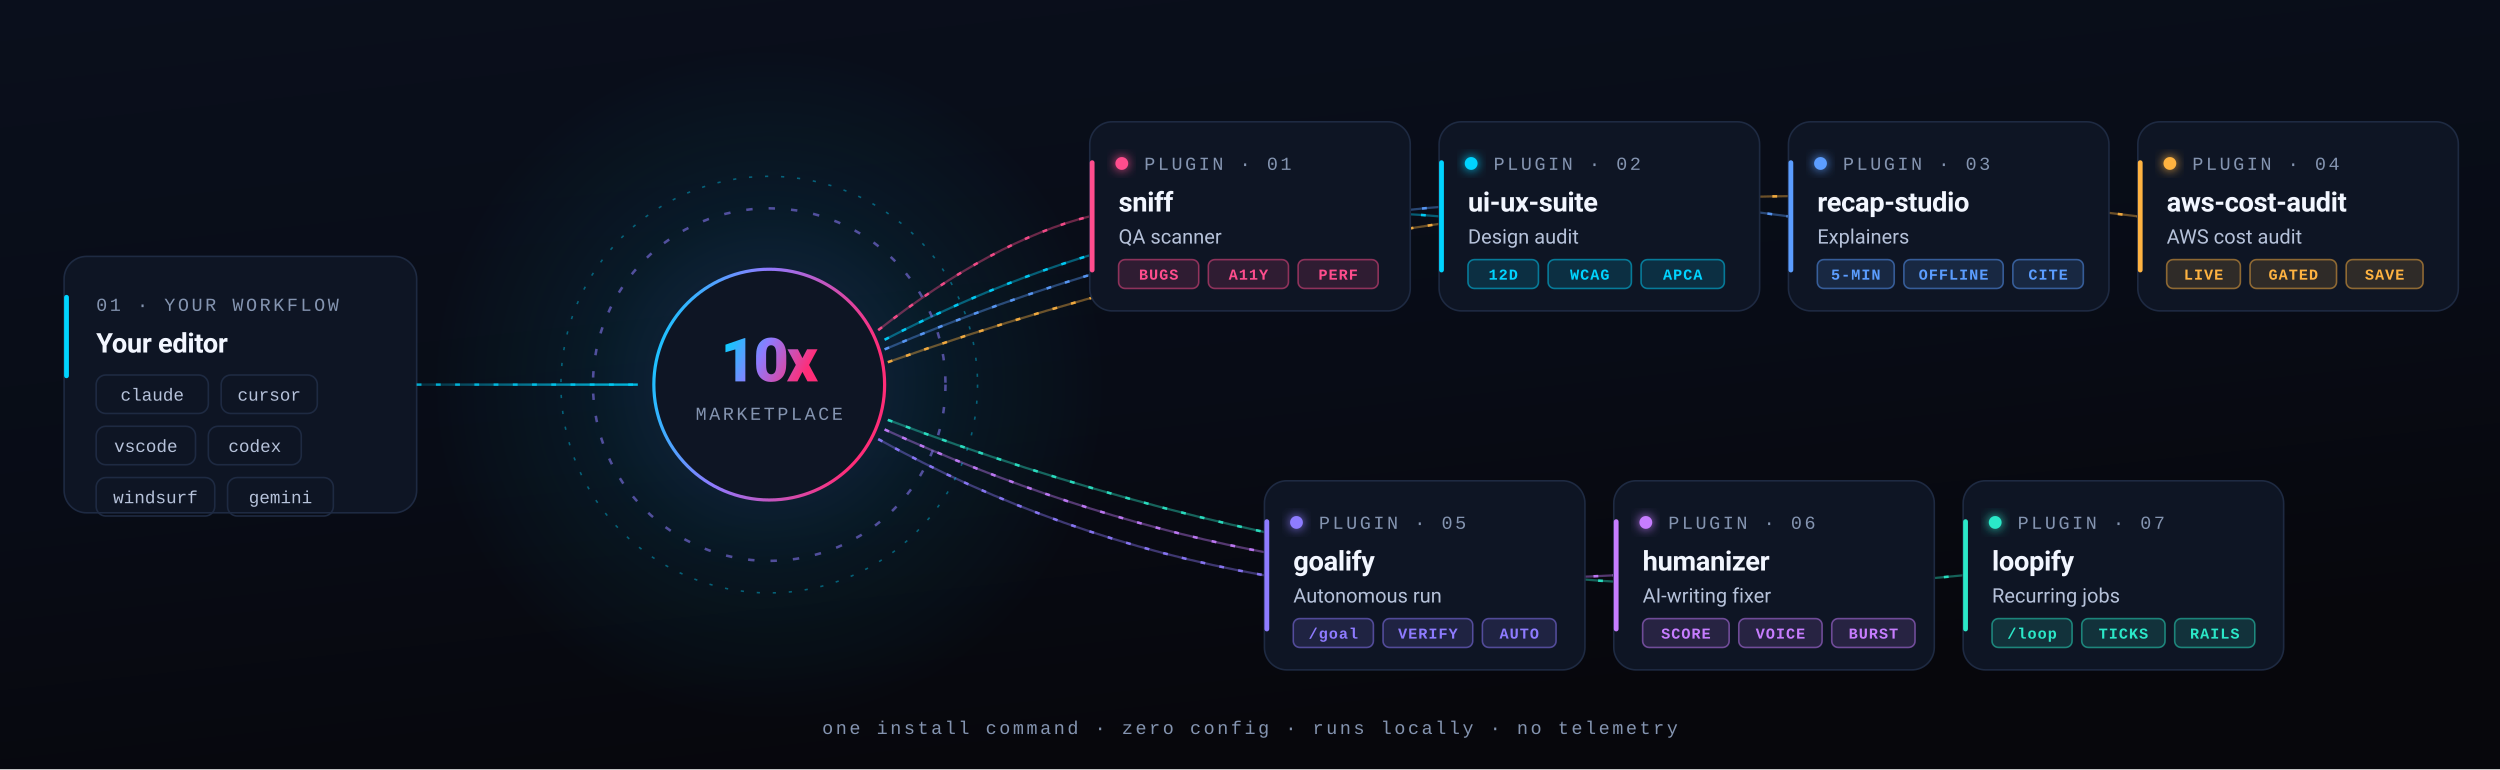
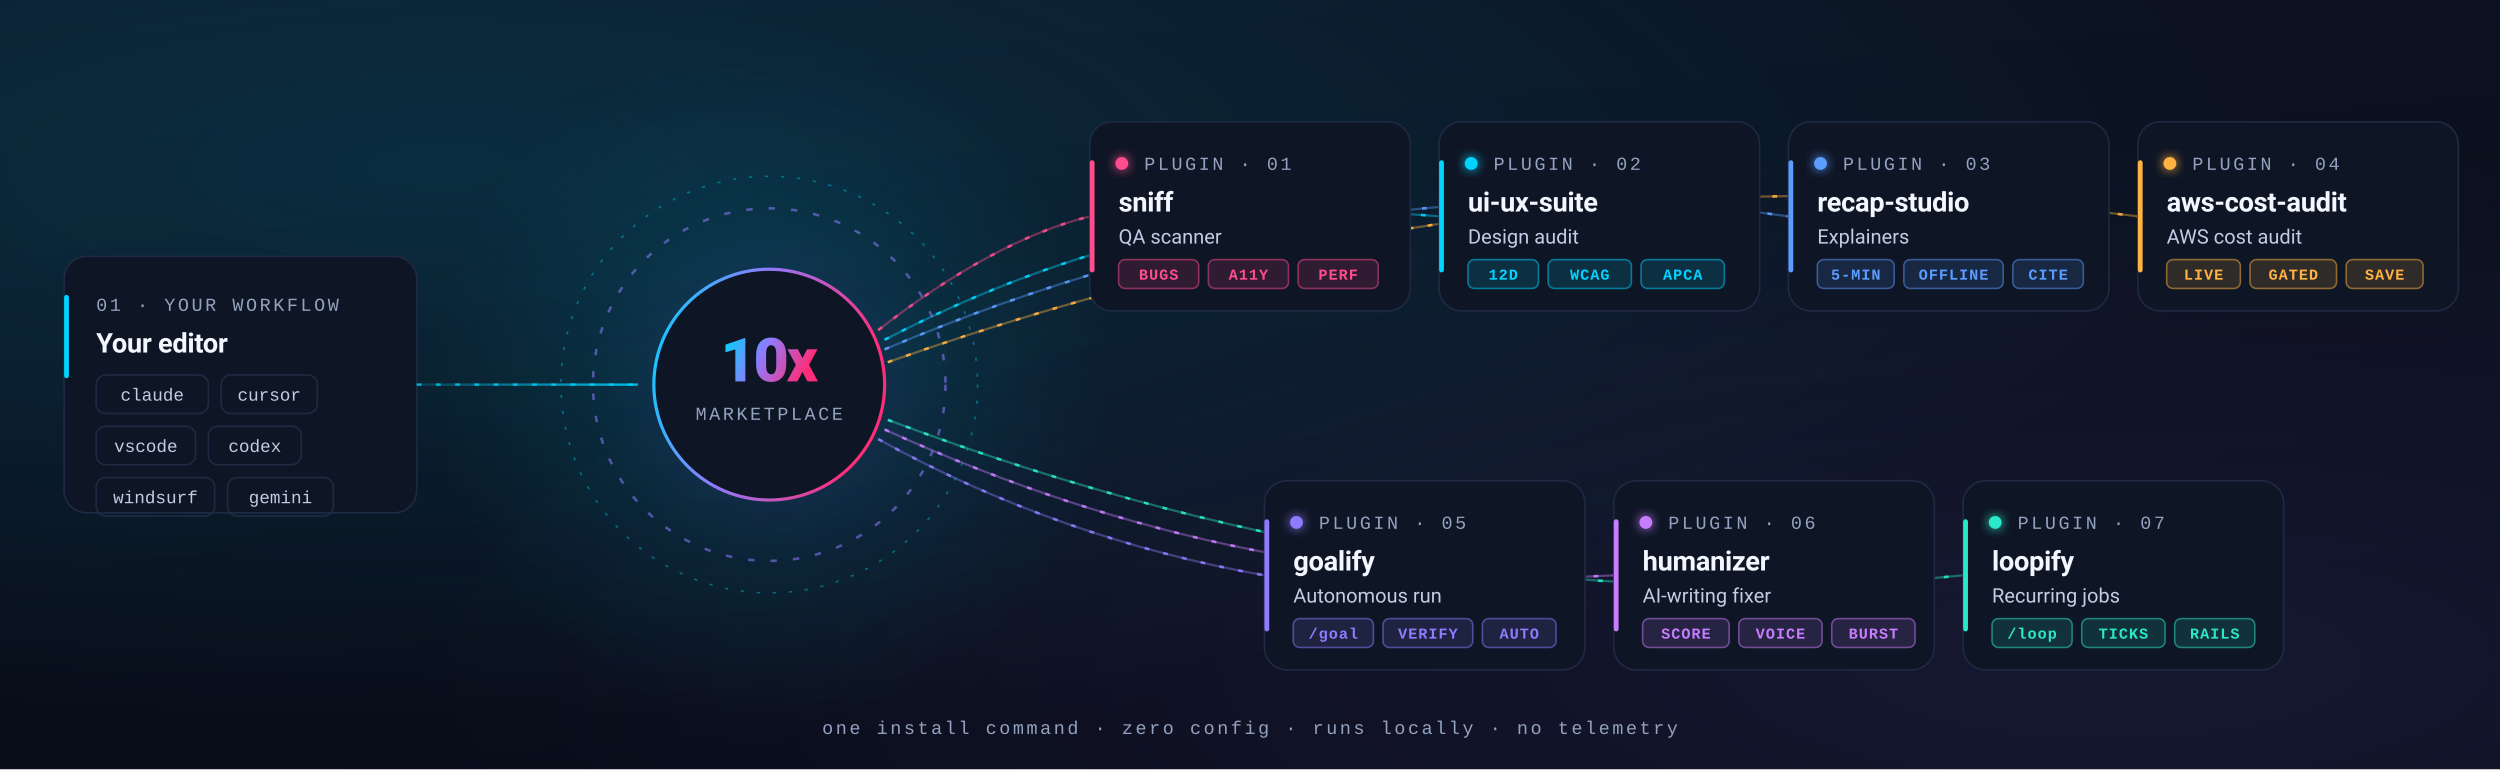
<svg xmlns="http://www.w3.org/2000/svg" viewBox="0 0 1560 480" fill="none" role="img" aria-label="10x marketplace flow: your editor connects to the 10x hub which ships seven plugins: sniff, ui-ux-suite, recap-studio, aws-cost-audit, goalify, humanizer and loopify">
  <defs>
    <linearGradient id="hd-ground" x1="0" y1="0" x2="0.35" y2="1">
-       <stop offset="0%" stop-color="#0A0F1C" />
-       <stop offset="60%" stop-color="#080C16" />
-       <stop offset="100%" stop-color="#07070C" />
+       <stop offset="0%" stop-color="#0D1424" />
+       <stop offset="60%" stop-color="#0A0F1C" />
+       <stop offset="100%" stop-color="#080C18" />
    </linearGradient>
    <linearGradient id="hd-brand" x1="0" y1="0" x2="1" y2="0.25" gradientUnits="objectBoundingBox">
-       <stop offset="0%" stop-color="#00D4FF" />
-       <stop offset="46%" stop-color="#8E7BFF" />
-       <stop offset="100%" stop-color="#FF2D78" />
-       <animateTransform attributeName="gradientTransform" type="translate" values="-0.12 0; 0.12 0; -0.12 0" dur="18s" repeatCount="indefinite" />
+       <stop class="v2d1" offset="0%" stop-color="#00D4FF" />
+       <stop class="v2d2" offset="46%" stop-color="#8E7BFF" />
+       <stop class="v2d3" offset="100%" stop-color="#FF2D78" />
    </linearGradient>
    <radialGradient id="hd-hub" cx="0.5" cy="0.5" r="0.5">
      <stop offset="0%" stop-color="#7C5CFF" stop-opacity="0.22" />
      <stop offset="55%" stop-color="#00D4FF" stop-opacity="0.06" />
      <stop offset="100%" stop-color="#00D4FF" stop-opacity="0" />
    </radialGradient>
    <linearGradient id="hd-spine" gradientUnits="userSpaceOnUse" x1="260" y1="240" x2="398" y2="240">
      <stop offset="0%" stop-color="#00D4FF" stop-opacity="0.15" />
      <stop offset="100%" stop-color="#00D4FF" stop-opacity="0.85" />
    </linearGradient>
    <filter id="hd-glow-sm" x="-60%" y="-60%" width="220%" height="220%">
      <feGaussianBlur stdDeviation="3.2" result="b" />
      <feMerge>
        <feMergeNode in="b" />
        <feMergeNode in="SourceGraphic" />
      </feMerge>
    </filter>
+     <radialGradient id="v2-bloomA" cx="0.18" cy="0.22" r="0.72">
+       <stop offset="0%" stop-color="#00D4FF" stop-opacity="0.14" />
+       <stop offset="100%" stop-color="#00D4FF" stop-opacity="0" />
+     </radialGradient>
+     <radialGradient id="v2-bloomB" cx="0.84" cy="0.86" r="0.68">
+       <stop offset="0%" stop-color="#8E7BFF" stop-opacity="0.11" />
+       <stop offset="100%" stop-color="#8E7BFF" stop-opacity="0" />
+     </radialGradient>
  </defs>
  <style>
    .disp { font-family: system-ui, -apple-system, 'Segoe UI', Roboto, 'Helvetica Neue', Arial, sans-serif; }
    .mono { font-family: ui-monospace, SFMono-Regular, 'SF Mono', Menlo, Consolas, 'Liberation Mono', monospace; }
    .card  { fill: #0E1524; stroke: #1E2A42; stroke-width: 1; }
    .title { font-size: 17px; font-weight: 700; fill: #F2F6FF; letter-spacing: -0.2px; }
-     .sub   { font-size: 11.5px; letter-spacing: 1.6px; fill: #8494B0; }
-     .body  { font-size: 12.5px; fill: #B6C2DA; }
+     .sub   { font-size: 11.5px; letter-spacing: 1.6px; fill: #93A2BE; }
+     .body  { font-size: 12.5px; fill: #C2CDE4; }
    .chip  { font-size: 9.5px; font-weight: 600; letter-spacing: 0.6px; }
-     .edchip { font-size: 11px; fill: #B6C2DA; }
+     .edchip { font-size: 11px; fill: #C2CDE4; }

    @keyframes hd-flow { to { stroke-dashoffset: -240; } }
    .flowline { animation: hd-flow 14s linear infinite; }

    @keyframes hd-pip { 0%,100% { opacity: 0.45; } 50% { opacity: 1; } }
    .p1 { animation: hd-pip 5s ease-in-out infinite 0s; }
    .p2 { animation: hd-pip 5s ease-in-out infinite 0.35s; }
    .p3 { animation: hd-pip 5s ease-in-out infinite 0.7s; }
    .p4 { animation: hd-pip 5s ease-in-out infinite 1.05s; }
    .p5 { animation: hd-pip 5s ease-in-out infinite 1.4s; }
    .p6 { animation: hd-pip 5s ease-in-out infinite 1.75s; }
    .p7 { animation: hd-pip 5s ease-in-out infinite 2.1s; }

    @keyframes hd-rise { from { opacity: 0; transform: translateY(6px); } to { opacity: 1; transform: translateY(0); } }
    .row-0 { animation: hd-rise 0.6s ease-out 0.1s both; }
    .row-1 { animation: hd-rise 0.6s ease-out 0.4s both; }
    .row-2 { animation: hd-rise 0.6s ease-out 0.6s both; }
    .row-3 { animation: hd-rise 0.6s ease-out 0.8s both; }
    .row-4 { animation: hd-rise 0.6s ease-out 1s both; }
    .row-5 { animation: hd-rise 0.6s ease-out 1.2s both; }
    .row-6 { animation: hd-rise 0.6s ease-out 1.4s both; }
    .row-7 { animation: hd-rise 0.6s ease-out 1.6s both; }

    @keyframes hd-spin { from { transform: rotate(0deg); } to { transform: rotate(360deg); } }
    @keyframes hd-spin-rev { from { transform: rotate(360deg); } to { transform: rotate(0deg); } }
    .ring-a { transform-origin: 480px 240px; animation: hd-spin 24s linear infinite; }
    .ring-b { transform-origin: 480px 240px; animation: hd-spin-rev 18s linear infinite; }

    @keyframes hd-breathe { 0%,100% { opacity: 0.6; } 50% { opacity: 1; } }
    .halo { animation: hd-breathe 9s ease-in-out infinite; }

    @media (prefers-reduced-motion: reduce) {
      * { animation: none !important; }
    }
+       @keyframes v2-d1 { 0%,100% { stop-color:#00D4FF; } 50% { stop-color:#2BE8C8; } }
+     .v2d1 { animation: v2-d1 16s ease-in-out infinite; }
+     @keyframes v2-d2 { 0%,100% { stop-color:#8E7BFF; } 50% { stop-color:#C77DFF; } }
+     .v2d2 { animation: v2-d2 16s ease-in-out infinite; }
+     @keyframes v2-d3 { 0%,100% { stop-color:#FF2D78; } 50% { stop-color:#FF6A3D; } }
+     .v2d3 { animation: v2-d3 16s ease-in-out infinite; }
+     @keyframes v2-breathe { 0%,100% { opacity:0.66; } 50% { opacity:1; } }
+     .v2bloom { animation: v2-breathe 11s ease-in-out infinite; }
  </style>
  <rect width="1560" height="480" fill="url(#hd-ground)" />
+   <g class="v2bloom">
+     <rect width="1560" height="480" fill="url(#v2-bloomA)" />
+     <rect width="1560" height="480" fill="url(#v2-bloomB)" />
+   </g>
  <circle class="halo" cx="480" cy="240" r="210" fill="url(#hd-hub)" />
  <g transform="translate(40,160)">
    <g class="row-0">
      <rect x="0" y="0" width="220" height="160" rx="14" class="card" />
      <rect x="0" y="24" width="3" height="52" rx="1.5" fill="#00D4FF" />
      <text class="mono sub" x="20" y="34">01 · YOUR WORKFLOW</text>
      <text class="disp title" x="20" y="60">Your editor</text>
      <g transform="translate(20,74)">
        <rect x="0" y="0" width="70" height="24" rx="6" fill="none" stroke="#1E2A42" />
        <text class="mono edchip" x="35" y="16" text-anchor="middle">claude</text>
        <rect x="78" y="0" width="60" height="24" rx="6" fill="none" stroke="#1E2A42" />
        <text class="mono edchip" x="108" y="16" text-anchor="middle">cursor</text>
        <rect x="0" y="32" width="62" height="24" rx="6" fill="none" stroke="#1E2A42" />
        <text class="mono edchip" x="31" y="48" text-anchor="middle">vscode</text>
        <rect x="70" y="32" width="58" height="24" rx="6" fill="none" stroke="#1E2A42" />
        <text class="mono edchip" x="99" y="48" text-anchor="middle">codex</text>
        <rect x="0" y="64" width="74" height="24" rx="6" fill="none" stroke="#1E2A42" />
        <text class="mono edchip" x="37" y="80" text-anchor="middle">windsurf</text>
        <rect x="82" y="64" width="66" height="24" rx="6" fill="none" stroke="#1E2A42" />
        <text class="mono edchip" x="115" y="80" text-anchor="middle">gemini</text>
      </g>
    </g>
  </g>
  <line x1="260" y1="240" x2="398" y2="240" stroke="url(#hd-spine)" stroke-width="1.5" />
  <line class="flowline" x1="260" y1="240" x2="398" y2="240" stroke="#00D4FF" stroke-width="1.5" stroke-dasharray="3 9" opacity="0.75" />
  <g fill="none" stroke-width="1.4" opacity="0.4">
    <path d="M 548 206 Q 620 150 680 135" stroke="#FF4D8D" />
    <path d="M 552 212 Q 730 120 898 135" stroke="#00D4FF" />
    <path d="M 552 218 Q 840 96 1116 135" stroke="#5B9DFF" />
    <path d="M 554 226 Q 950 86 1334 135" stroke="#FFB341" />
    <path d="M 548 274 Q 660 336 789 359" stroke="#8E7BFF" />
    <path d="M 552 268 Q 780 372 1007 359" stroke="#C77DFF" />
    <path d="M 554 262 Q 900 392 1225 359" stroke="#2BE8C8" />
  </g>
  <g class="flowline" fill="none" stroke-width="1.6" stroke-dasharray="3 9" opacity="0.9">
    <path d="M 548 206 Q 620 150 680 135" stroke="#FF4D8D" />
    <path d="M 552 212 Q 730 120 898 135" stroke="#00D4FF" />
    <path d="M 552 218 Q 840 96 1116 135" stroke="#5B9DFF" />
    <path d="M 554 226 Q 950 86 1334 135" stroke="#FFB341" />
    <path d="M 548 274 Q 660 336 789 359" stroke="#8E7BFF" />
    <path d="M 552 268 Q 780 372 1007 359" stroke="#C77DFF" />
    <path d="M 554 262 Q 900 392 1225 359" stroke="#2BE8C8" />
  </g>
  <circle class="ring-a" cx="480" cy="240" r="110" fill="none" stroke="#8E7BFF" stroke-width="1.6" stroke-dasharray="4 10" opacity="0.55" />
  <circle class="ring-b" cx="480" cy="240" r="130" fill="none" stroke="#00D4FF" stroke-width="1" stroke-dasharray="2 8" opacity="0.4" />
  <circle cx="480" cy="240" r="72" fill="#0E1524" stroke="url(#hd-brand)" stroke-width="2" />
  <text class="disp" x="480" y="238" text-anchor="middle" font-size="38" font-weight="800" letter-spacing="-1.4" fill="url(#hd-brand)">10x</text>
  <text class="mono sub" x="480" y="262" text-anchor="middle">MARKETPLACE</text>
  <g transform="translate(680,76)">
    <g class="row-1">
      <rect x="0" y="0" width="200" height="118" rx="14" class="card" />
      <rect x="0" y="24" width="3" height="70" rx="1.5" fill="#FF4D8D" />
      <g class="p1">
        <circle cx="20" cy="26" r="4" fill="#FF4D8D" filter="url(#hd-glow-sm)" />
      </g>
      <text class="mono sub" x="34" y="30">PLUGIN · 01</text>
      <text class="disp title" x="18" y="56">sniff</text>
      <text class="disp body" x="18" y="76">QA scanner</text>
      <g transform="translate(18,86)">
        <rect x="0" y="0" width="50" height="18" rx="4" fill="#FF4D8D" fill-opacity="0.14" stroke="#FF4D8D" stroke-opacity="0.5" />
        <text class="mono chip" x="25" y="12.5" text-anchor="middle" fill="#FF4D8D">BUGS</text>
        <rect x="56" y="0" width="50" height="18" rx="4" fill="#FF4D8D" fill-opacity="0.14" stroke="#FF4D8D" stroke-opacity="0.5" />
        <text class="mono chip" x="81" y="12.5" text-anchor="middle" fill="#FF4D8D">A11Y</text>
        <rect x="112" y="0" width="50" height="18" rx="4" fill="#FF4D8D" fill-opacity="0.14" stroke="#FF4D8D" stroke-opacity="0.5" />
        <text class="mono chip" x="137" y="12.5" text-anchor="middle" fill="#FF4D8D">PERF</text>
      </g>
    </g>
  </g>
  <g transform="translate(898,76)">
    <g class="row-2">
      <rect x="0" y="0" width="200" height="118" rx="14" class="card" />
      <rect x="0" y="24" width="3" height="70" rx="1.5" fill="#00D4FF" />
      <g class="p2">
        <circle cx="20" cy="26" r="4" fill="#00D4FF" filter="url(#hd-glow-sm)" />
      </g>
      <text class="mono sub" x="34" y="30">PLUGIN · 02</text>
      <text class="disp title" x="18" y="56">ui-ux-suite</text>
      <text class="disp body" x="18" y="76">Design audit</text>
      <g transform="translate(18,86)">
        <rect x="0" y="0" width="44" height="18" rx="4" fill="#00D4FF" fill-opacity="0.14" stroke="#00D4FF" stroke-opacity="0.5" />
        <text class="mono chip" x="22" y="12.5" text-anchor="middle" fill="#00D4FF">12D</text>
        <rect x="50" y="0" width="52" height="18" rx="4" fill="#00D4FF" fill-opacity="0.14" stroke="#00D4FF" stroke-opacity="0.5" />
        <text class="mono chip" x="76" y="12.5" text-anchor="middle" fill="#00D4FF">WCAG</text>
        <rect x="108" y="0" width="52" height="18" rx="4" fill="#00D4FF" fill-opacity="0.14" stroke="#00D4FF" stroke-opacity="0.5" />
        <text class="mono chip" x="134" y="12.5" text-anchor="middle" fill="#00D4FF">APCA</text>
      </g>
    </g>
  </g>
  <g transform="translate(1116,76)">
    <g class="row-3">
      <rect x="0" y="0" width="200" height="118" rx="14" class="card" />
      <rect x="0" y="24" width="3" height="70" rx="1.5" fill="#5B9DFF" />
      <g class="p3">
        <circle cx="20" cy="26" r="4" fill="#5B9DFF" filter="url(#hd-glow-sm)" />
      </g>
      <text class="mono sub" x="34" y="30">PLUGIN · 03</text>
      <text class="disp title" x="18" y="56">recap-studio</text>
      <text class="disp body" x="18" y="76">Explainers</text>
      <g transform="translate(18,86)">
        <rect x="0" y="0" width="48" height="18" rx="4" fill="#5B9DFF" fill-opacity="0.14" stroke="#5B9DFF" stroke-opacity="0.5" />
        <text class="mono chip" x="24" y="12.5" text-anchor="middle" fill="#5B9DFF">5-MIN</text>
        <rect x="54" y="0" width="62" height="18" rx="4" fill="#5B9DFF" fill-opacity="0.14" stroke="#5B9DFF" stroke-opacity="0.5" />
        <text class="mono chip" x="85" y="12.5" text-anchor="middle" fill="#5B9DFF">OFFLINE</text>
        <rect x="122" y="0" width="44" height="18" rx="4" fill="#5B9DFF" fill-opacity="0.14" stroke="#5B9DFF" stroke-opacity="0.5" />
        <text class="mono chip" x="144" y="12.5" text-anchor="middle" fill="#5B9DFF">CITE</text>
      </g>
    </g>
  </g>
  <g transform="translate(1334,76)">
    <g class="row-4">
      <rect x="0" y="0" width="200" height="118" rx="14" class="card" />
      <rect x="0" y="24" width="3" height="70" rx="1.5" fill="#FFB341" />
      <g class="p4">
        <circle cx="20" cy="26" r="4" fill="#FFB341" filter="url(#hd-glow-sm)" />
      </g>
      <text class="mono sub" x="34" y="30">PLUGIN · 04</text>
      <text class="disp title" x="18" y="56">aws-cost-audit</text>
      <text class="disp body" x="18" y="76">AWS cost audit</text>
      <g transform="translate(18,86)">
        <rect x="0" y="0" width="46" height="18" rx="4" fill="#FFB341" fill-opacity="0.14" stroke="#FFB341" stroke-opacity="0.5" />
        <text class="mono chip" x="23" y="12.5" text-anchor="middle" fill="#FFB341">LIVE</text>
        <rect x="52" y="0" width="54" height="18" rx="4" fill="#FFB341" fill-opacity="0.14" stroke="#FFB341" stroke-opacity="0.5" />
        <text class="mono chip" x="79" y="12.5" text-anchor="middle" fill="#FFB341">GATED</text>
        <rect x="112" y="0" width="48" height="18" rx="4" fill="#FFB341" fill-opacity="0.14" stroke="#FFB341" stroke-opacity="0.5" />
        <text class="mono chip" x="136" y="12.5" text-anchor="middle" fill="#FFB341">SAVE</text>
      </g>
    </g>
  </g>
  <g transform="translate(789,300)">
    <g class="row-5">
      <rect x="0" y="0" width="200" height="118" rx="14" class="card" />
      <rect x="0" y="24" width="3" height="70" rx="1.5" fill="#8E7BFF" />
      <g class="p5">
        <circle cx="20" cy="26" r="4" fill="#8E7BFF" filter="url(#hd-glow-sm)" />
      </g>
      <text class="mono sub" x="34" y="30">PLUGIN · 05</text>
      <text class="disp title" x="18" y="56">goalify</text>
      <text class="disp body" x="18" y="76">Autonomous run</text>
      <g transform="translate(18,86)">
        <rect x="0" y="0" width="50" height="18" rx="4" fill="#8E7BFF" fill-opacity="0.14" stroke="#8E7BFF" stroke-opacity="0.5" />
        <text class="mono chip" x="25" y="12.5" text-anchor="middle" fill="#8E7BFF">/goal</text>
        <rect x="56" y="0" width="56" height="18" rx="4" fill="#8E7BFF" fill-opacity="0.14" stroke="#8E7BFF" stroke-opacity="0.5" />
        <text class="mono chip" x="84" y="12.5" text-anchor="middle" fill="#8E7BFF">VERIFY</text>
        <rect x="118" y="0" width="46" height="18" rx="4" fill="#8E7BFF" fill-opacity="0.14" stroke="#8E7BFF" stroke-opacity="0.5" />
        <text class="mono chip" x="141" y="12.5" text-anchor="middle" fill="#8E7BFF">AUTO</text>
      </g>
    </g>
  </g>
  <g transform="translate(1007,300)">
    <g class="row-6">
      <rect x="0" y="0" width="200" height="118" rx="14" class="card" />
      <rect x="0" y="24" width="3" height="70" rx="1.5" fill="#C77DFF" />
      <g class="p6">
        <circle cx="20" cy="26" r="4" fill="#C77DFF" filter="url(#hd-glow-sm)" />
      </g>
      <text class="mono sub" x="34" y="30">PLUGIN · 06</text>
      <text class="disp title" x="18" y="56">humanizer</text>
      <text class="disp body" x="18" y="76">AI-writing fixer</text>
      <g transform="translate(18,86)">
        <rect x="0" y="0" width="54" height="18" rx="4" fill="#C77DFF" fill-opacity="0.14" stroke="#C77DFF" stroke-opacity="0.5" />
        <text class="mono chip" x="27" y="12.5" text-anchor="middle" fill="#C77DFF">SCORE</text>
        <rect x="60" y="0" width="52" height="18" rx="4" fill="#C77DFF" fill-opacity="0.14" stroke="#C77DFF" stroke-opacity="0.5" />
        <text class="mono chip" x="86" y="12.5" text-anchor="middle" fill="#C77DFF">VOICE</text>
        <rect x="118" y="0" width="52" height="18" rx="4" fill="#C77DFF" fill-opacity="0.14" stroke="#C77DFF" stroke-opacity="0.5" />
        <text class="mono chip" x="144" y="12.5" text-anchor="middle" fill="#C77DFF">BURST</text>
      </g>
    </g>
  </g>
  <g transform="translate(1225,300)">
    <g class="row-7">
      <rect x="0" y="0" width="200" height="118" rx="14" class="card" />
      <rect x="0" y="24" width="3" height="70" rx="1.5" fill="#2BE8C8" />
      <g class="p7">
        <circle cx="20" cy="26" r="4" fill="#2BE8C8" filter="url(#hd-glow-sm)" />
      </g>
      <text class="mono sub" x="34" y="30">PLUGIN · 07</text>
      <text class="disp title" x="18" y="56">loopify</text>
      <text class="disp body" x="18" y="76">Recurring jobs</text>
      <g transform="translate(18,86)">
        <rect x="0" y="0" width="50" height="18" rx="4" fill="#2BE8C8" fill-opacity="0.14" stroke="#2BE8C8" stroke-opacity="0.5" />
        <text class="mono chip" x="25" y="12.5" text-anchor="middle" fill="#2BE8C8">/loop</text>
        <rect x="56" y="0" width="52" height="18" rx="4" fill="#2BE8C8" fill-opacity="0.14" stroke="#2BE8C8" stroke-opacity="0.5" />
        <text class="mono chip" x="82" y="12.5" text-anchor="middle" fill="#2BE8C8">TICKS</text>
        <rect x="114" y="0" width="50" height="18" rx="4" fill="#2BE8C8" fill-opacity="0.14" stroke="#2BE8C8" stroke-opacity="0.5" />
        <text class="mono chip" x="139" y="12.5" text-anchor="middle" fill="#2BE8C8">RAILS</text>
      </g>
    </g>
  </g>
  <text class="mono sub" x="780" y="458" text-anchor="middle">one install command  ·  zero config  ·  runs locally  ·  no telemetry</text>
</svg>
